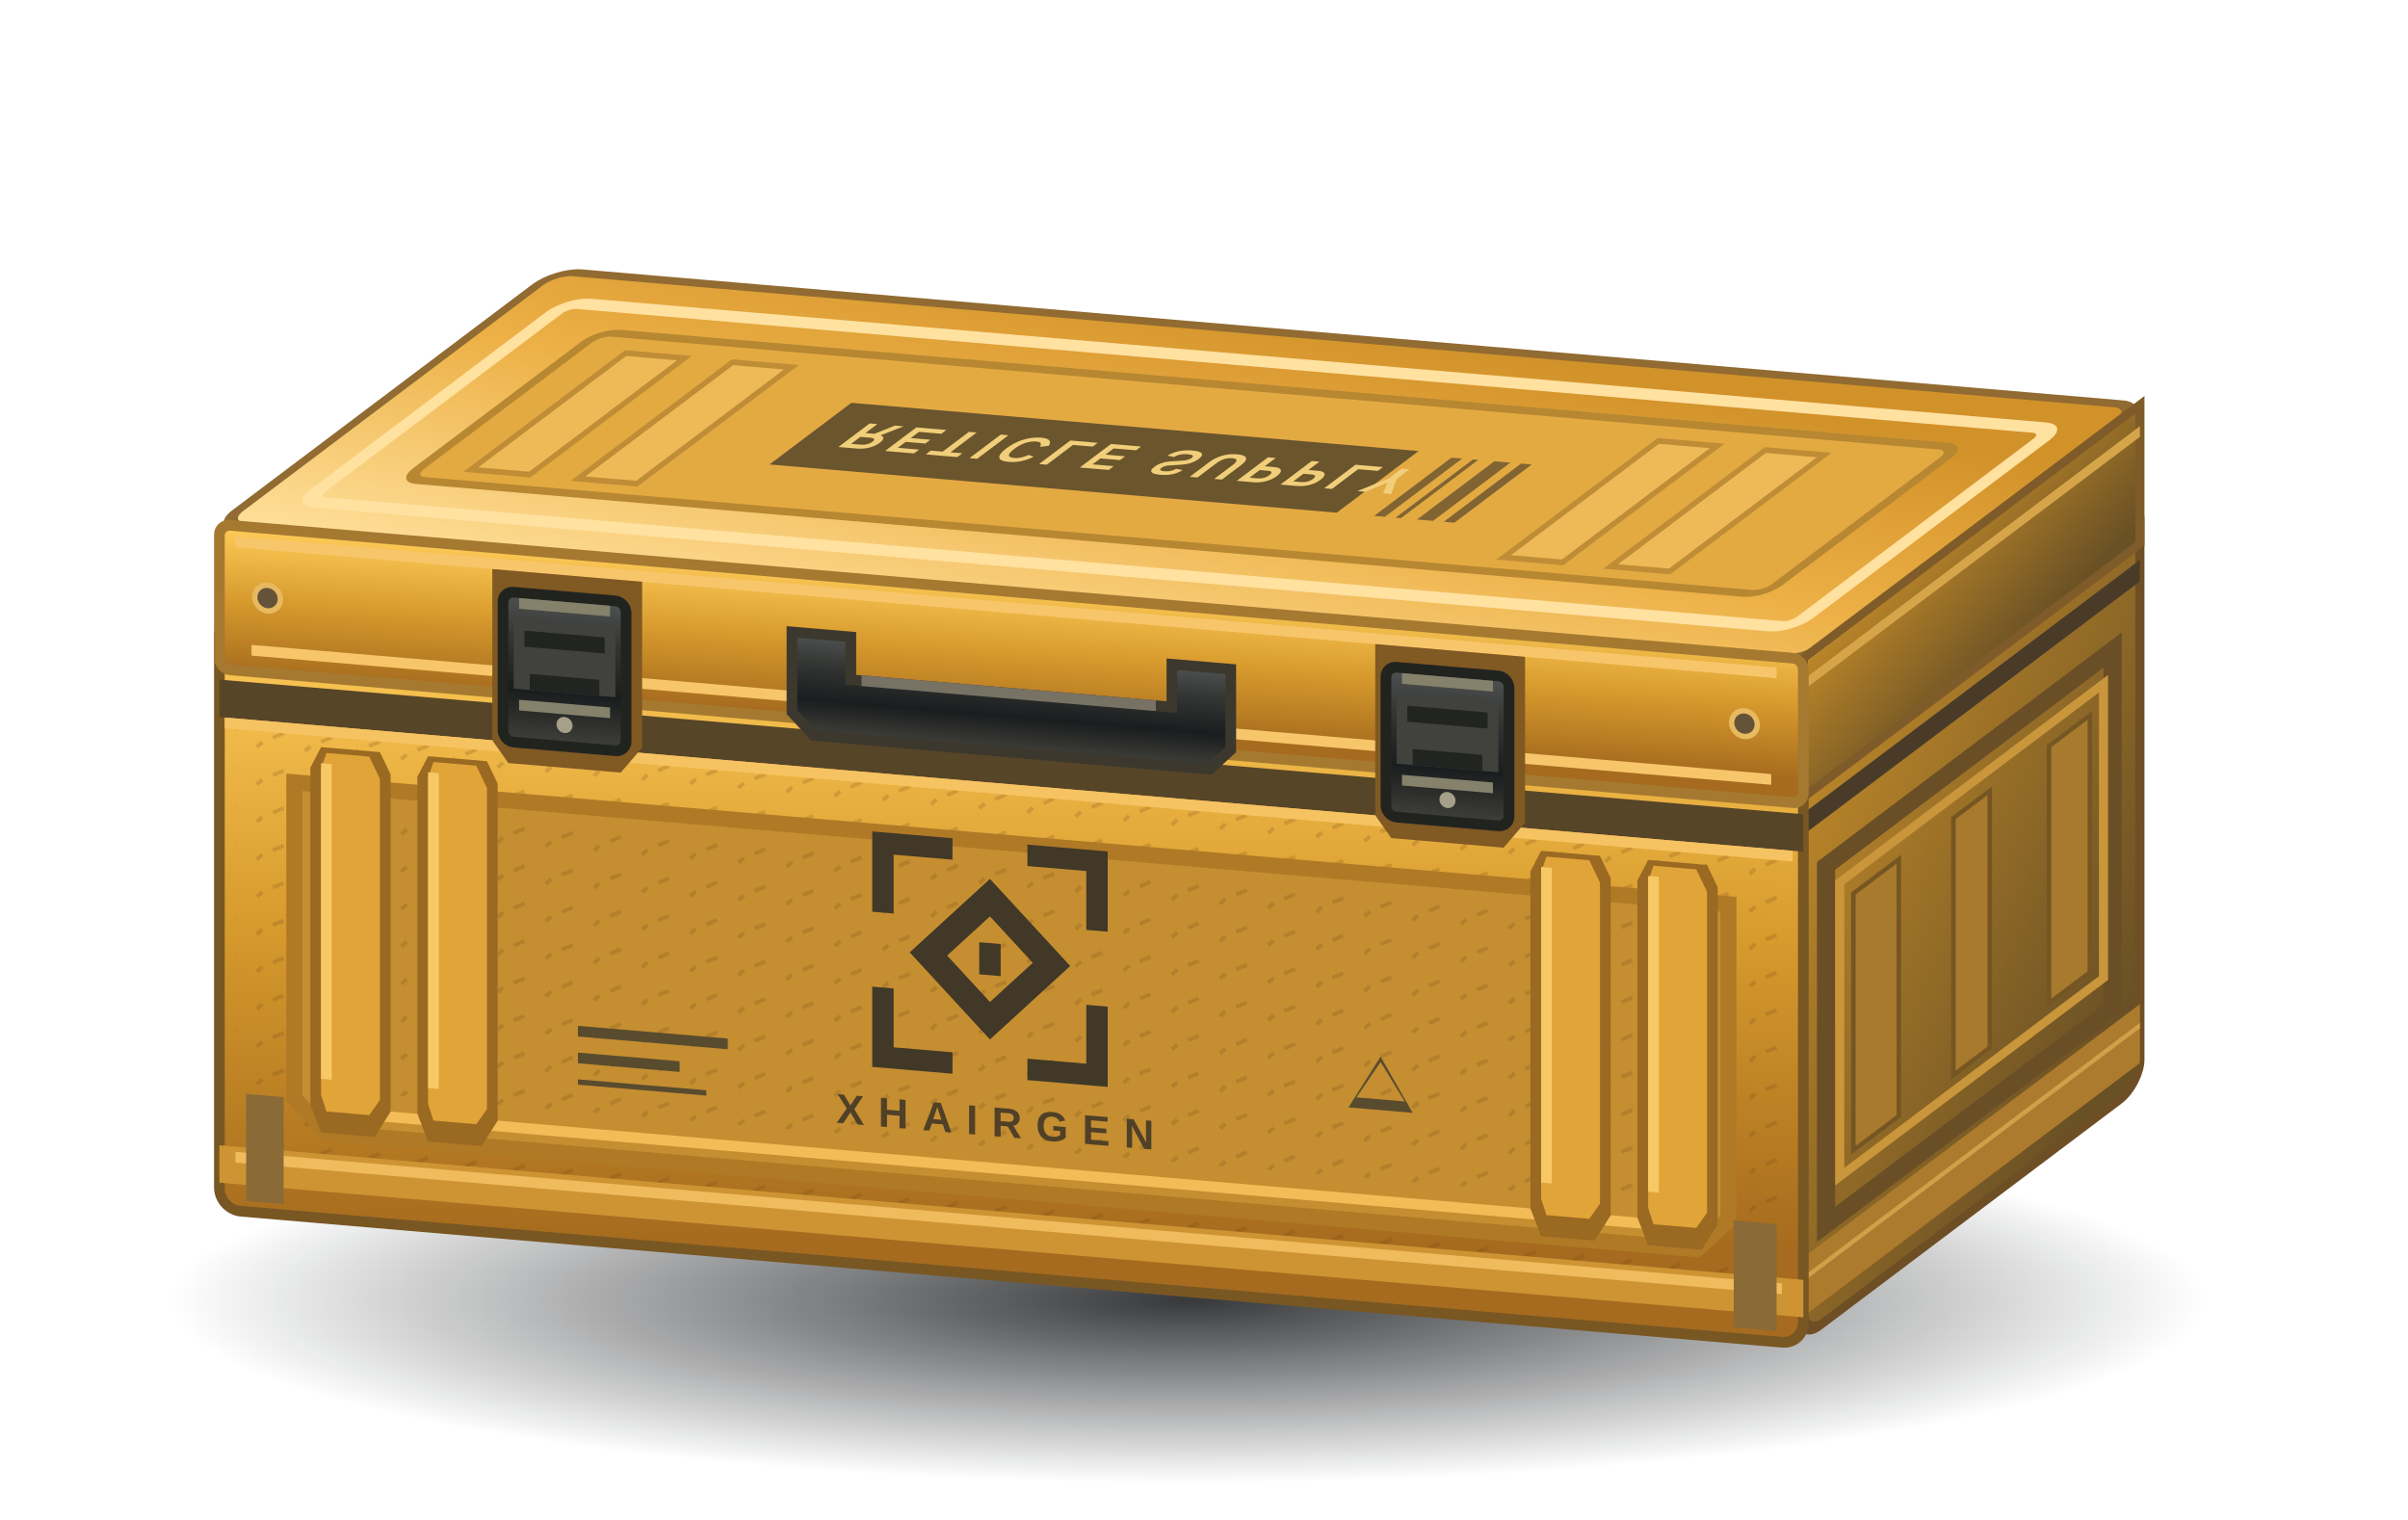
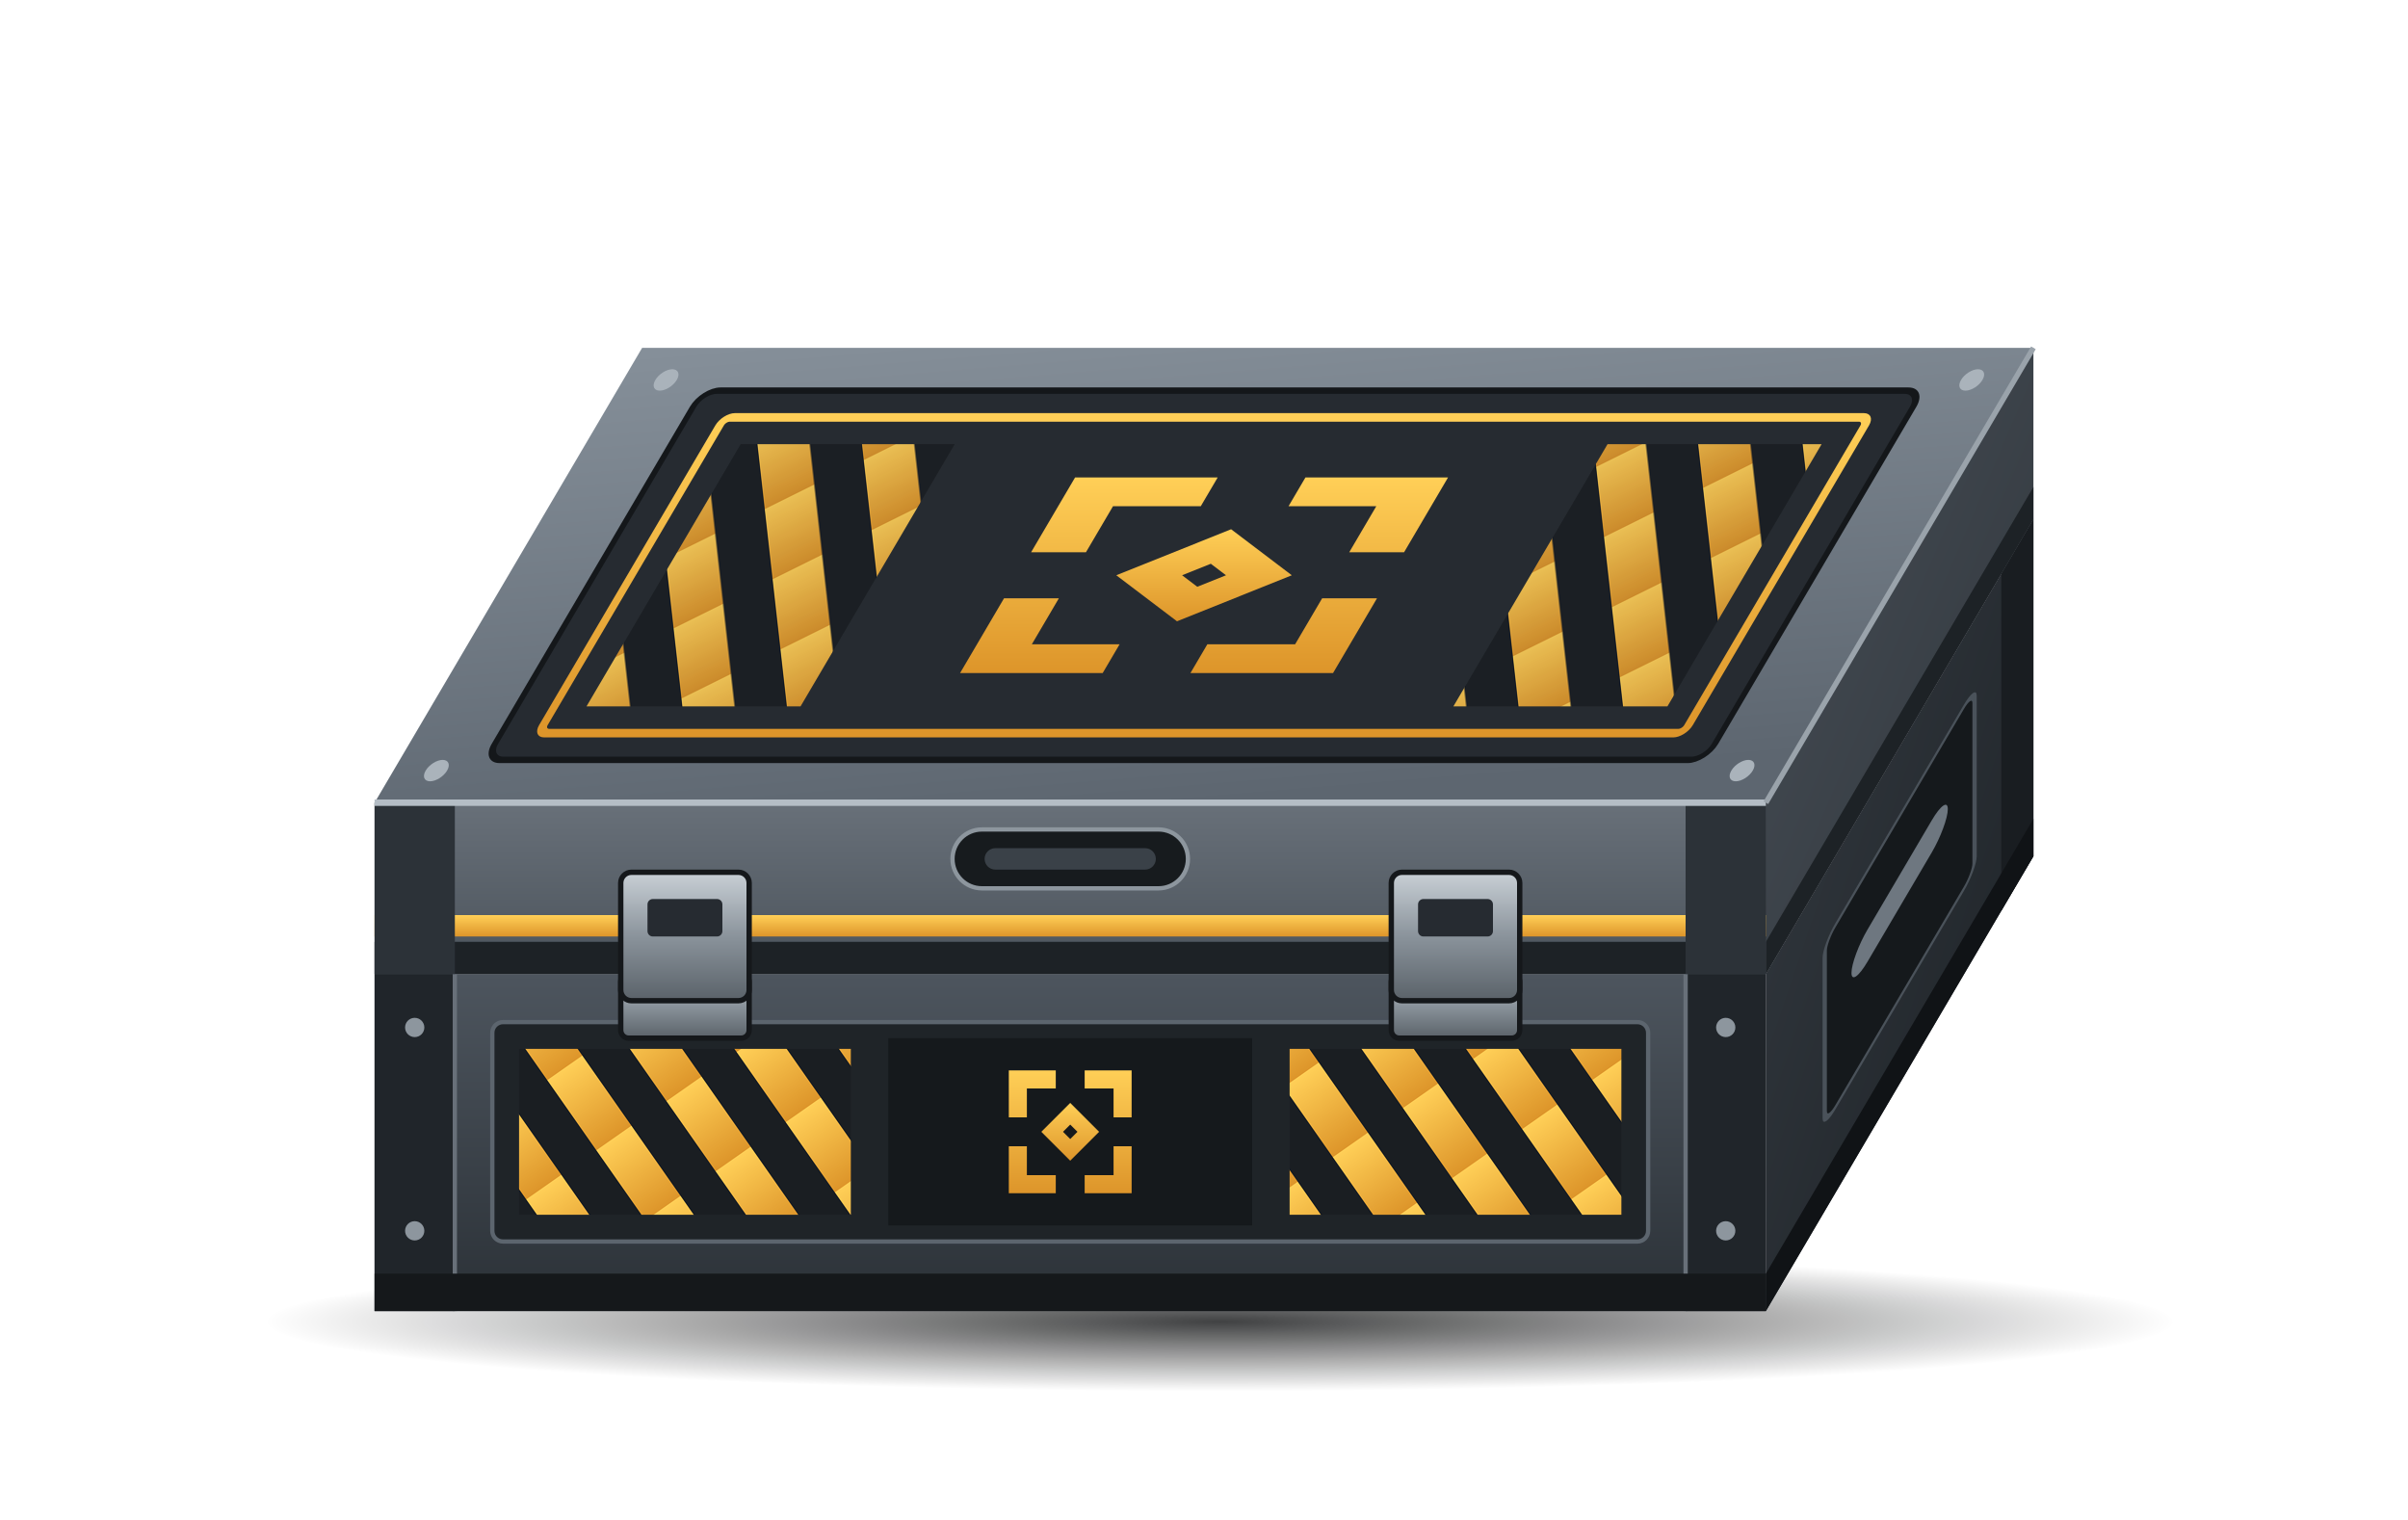
<svg xmlns="http://www.w3.org/2000/svg" viewBox="0 0 450 284" fill="none">
  <defs>
-     <linearGradient id="front" x2=".2" y2="1" gradientUnits="objectBoundingBox">
-       <stop stop-color="#ffcc59" />
-       <stop offset=".5" stop-color="#d79a2d" />
-       <stop offset="1" stop-color="#a66b1e" />
+     <linearGradient id="bodyFront" x2="0" y2="1">
+       <stop stop-color="#4d555e" />
+       <stop offset="1" stop-color="#2b3137" />
    </linearGradient>
-     <linearGradient id="side" x2=".8" y2="1">
-       <stop stop-color="#bd8729" />
-       <stop offset="1" stop-color="#695025" />
+     <linearGradient id="bodySide" x2="1" y2="1">
+       <stop stop-color="#343a41" />
+       <stop offset="1" stop-color="#1c2125" />
    </linearGradient>
-     <linearGradient id="top" x2=".6" y2="1">
-       <stop stop-color="#ffe09b" />
-       <stop offset=".55" stop-color="#edb147" />
-       <stop offset="1" stop-color="#d2922a" />
+     <linearGradient id="lidFront" x2="0" y2="1">
+       <stop stop-color="#687079" />
+       <stop offset="1" stop-color="#4b535b" />
+     </linearGradient>
+     <linearGradient id="lidSide" x2="1" y2="1">
+       <stop stop-color="#474e56" />
+       <stop offset="1" stop-color="#30363c" />
+     </linearGradient>
+     <linearGradient id="lidTop" x1=".2" y1="0" x2=".5" y2="1">
+       <stop stop-color="#858f99" />
+       <stop offset="1" stop-color="#5d6670" />
+     </linearGradient>
+     <linearGradient id="accent" x2="0" y2="1">
+       <stop stop-color="#ffcf57" />
+       <stop offset="1" stop-color="#dd952a" />
    </linearGradient>
    <linearGradient id="metal" x2="0" y2="1">
-       <stop stop-color="#4f5351" />
-       <stop offset=".28" stop-color="#353735" />
-       <stop offset=".65" stop-color="#1a1d1e" />
-       <stop offset="1" stop-color="#41403b" />
+       <stop stop-color="#c9d0d6" />
+       <stop offset=".5" stop-color="#8a939b" />
+       <stop offset="1" stop-color="#5a6269" />
    </linearGradient>
    <radialGradient id="shadow">
-       <stop stop-color="#05070a" stop-opacity=".8" />
-       <stop offset="1" stop-color="#05070a" stop-opacity="0" />
+       <stop stop-color="#020304" stop-opacity=".75" />
+       <stop offset="1" stop-color="#020304" stop-opacity="0" />
    </radialGradient>
-     <pattern id="grain" width="9" height="7" patternUnits="userSpaceOnUse">
-       <path d="m1 4 2-1m4 3 1-1" stroke="#683f12" opacity=".2" stroke-width=".7" />
+     <pattern id="hazard" width="16" height="16" patternUnits="userSpaceOnUse" patternTransform="rotate(-35)">
+       <rect width="16" height="16" fill="#1a1e22" />
+       <rect width="8" height="16" fill="url(#accent)" />
    </pattern>
-     <g id="rib">
-       <path d="M0 0h11l2 4v63l-3 5H0l-2-5V4z" fill="#9a6922" />
-       <path d="M1 1h8l2 4v60l-2 3H1l-1-3V4z" fill="#e1a439" />
-       <path d="M1 3v59" stroke="#f9c866" stroke-width="2" />
-     </g>
-     <g id="latch">
-       <path d="M-2-4h28v31l-4 5H1l-3-4z" fill="#805923" />
-       <rect width="23" height="28" rx="2" fill="url(#metal)" stroke="#21231f" stroke-width="2" />
-       <path d="M2 5h19v13H2z" fill="#41423d" />
-       <path d="M4 7h15v3H4zm1 8h13v3H5z" fill="#222422" />
-       <path d="M3 2h17M3 21h17" stroke="#85816b" stroke-width="2" />
-       <circle cx="11.5" cy="24" r="1.5" fill="#a6a08a" />
+     <g id="mark">
+       <path d="M3 3h13v5H8v8H3zM24 3h13v13h-5V8h-8zM37 24v13H24v-5h8v-8zM16 37H3V24h5v8h8z" />
+       <path fill-rule="evenodd" d="m20 12 8 8-8 8-8-8zm0 6-2 2 2 2 2-2z" />
    </g>
  </defs>
-   <ellipse cx="222" cy="243" rx="193" ry="34" fill="url(#shadow)" />
  <g id="crate-body">
-     <g transform="matrix(.85 -.64 0 1 337 123)">
-       <rect y="18" width="74" height="109" rx="4" fill="url(#side)" stroke="#6e4e25" stroke-width="2" />
-       <path d="M5 42h63v67H5z" stroke="#6a4e25" stroke-width="4" />
-       <path d="M8 47h58v55H8z" stroke="#ca963b" stroke-width="2" />
-       <path d="M11 51h10v48H11zm22 0h8v48h-8zm21 0h9v48h-9z" fill="#a77a2d" stroke="#755623" />
-       <path d="M0 112h74v11H0z" fill="#ad7b2d" />
-       <path d="M0 116h74" stroke="#d3a04a" />
-       <path d="M0 31h74" stroke="#493b28" stroke-width="4" />
+     <ellipse cx="228" cy="247" rx="178" ry="13" fill="url(#shadow)" />
+     <path d="M70 182h260l50-85H120z" fill="#101316" />
+     <path d="M330 182l50-85v63l-50 85z" fill="url(#bodySide)" />
+     <g transform="matrix(1 -1.7 0 1 330 150)">
+       <rect x="11" y="45" width="28" height="34" rx="2" fill="#15191c" stroke="#4a525a" stroke-width=".8" />
+       <rect x="16" y="56" width="18" height="6" rx="3" fill="#6e7780" />
+       <rect x="44" y="32" width="6" height="63" fill="#191d21" />
    </g>
-     <g transform="matrix(1 .085 0 1 41 98)">
-       <rect y="17" width="296" height="111" rx="4" fill="url(#front)" stroke="#785723" stroke-width="2" />
-       <rect x="3" y="38" width="290" height="83" fill="url(#grain)" />
-       <path d="M0 29h296v7H0z" fill="#574528" />
-       <path d="M1 37h293" stroke="#f6c363" stroke-width="2" />
-       <path d="M14 47h268v59l-6 6H20l-6-6z" fill="#c58e31" stroke="#af7926" stroke-width="3" />
-       <path d="M18 49h259v55H18z" fill="url(#grain)" />
-       <path d="M19 108h256" stroke="#f4bc57" stroke-width="2" />
-       <use href="#rib" x="19" y="40" />
-       <use href="#rib" x="39" y="40" />
-       <use href="#rib" x="247" y="40" />
-       <use href="#rib" x="267" y="40" />
-       <path d="M0 116h296v7H0z" fill="#ce9433" />
-       <path d="M3 118h289" stroke="#f0bb5d" stroke-width="2" />
-       <g fill="#413827" transform="translate(122 47)">
-         <path d="M0 0h15v4H4v11H0zm29 0h15v15h-4V4H29zM0 29h4v11h11v4H0zm40 0h4v15H29v-4h11z" />
-         <path d="m22 7 15 15-15 15L7 22zm0 7-8 8 8 8 8-8z" fill-rule="evenodd" />
-         <path d="M20 19h4v6h-4z" />
-       </g>
-       <text x="145" y="102" text-anchor="middle" font-family="Arial,sans-serif" font-size="7.8" font-weight="bold" letter-spacing="2.6" fill="#504027">XHAIRGEN</text>
-       <g fill="#594b2e">
-         <path d="M67 88h28v2H67zm0 5h19v2H67zm0 5h24v1H67z" />
-         <path d="m211 91 6-10 6 10zm1.5-2h9l-4.5-7z" fill-rule="evenodd" />
-       </g>
-       <path d="M5 106h7v20H5zm278 0h8v20h-8z" fill="#8a6a36" />
+     <rect x="70" y="182" width="260" height="63" fill="url(#bodyFront)" />
+     <rect x="92" y="191" width="216" height="41" rx="2" fill="#1f2428" stroke="#5c656e" stroke-width=".8" />
+     <rect x="97" y="196" width="62" height="31" fill="url(#hazard)" />
+     <rect x="241" y="196" width="62" height="31" fill="url(#hazard)" />
+     <rect x="166" y="194" width="68" height="35" fill="#15191c" />
+     <use href="#mark" transform="translate(186.5 198) scale(.675)" fill="url(#accent)" />
+     <rect x="70" y="182" width="15" height="63" fill="#20252a" />
+     <rect x="315" y="182" width="15" height="63" fill="#20252a" />
+     <path d="M85 182v63M315 182v63" stroke="#687079" stroke-width=".8" />
+     <rect x="70" y="238" width="260" height="7" fill="#15181b" />
+     <path d="M330 238l50-85v7l-50 85z" fill="#101316" />
+     <g fill="#8d969e">
+       <circle cx="77.500" cy="192" r="1.800" />
+       <circle cx="77.500" cy="230" r="1.800" />
+       <circle cx="322.500" cy="192" r="1.800" />
+       <circle cx="322.500" cy="230" r="1.800" />
+     </g>
+     <g fill="url(#metal)" stroke="#15181b" stroke-width="1">
+       <rect x="116" y="182" width="24" height="12" rx="1.500" />
+       <rect x="260" y="182" width="24" height="12" rx="1.500" />
    </g>
  </g>
  <g id="crate-lid">
-     <g transform="matrix(1 .085 .85 -.64 41 98)">
-       <rect width="296" height="74" rx="4" fill="url(#top)" stroke="#916b31" stroke-width="2" />
-       <rect x="9" y="8" width="278" height="58" rx="3" stroke="#ffe1a0" stroke-width="3" />
-       <rect x="21" y="16" width="254" height="43" rx="3" fill="#e4aa42" stroke="#b78732" stroke-width="2" />
-       <g fill="#eeba58" stroke="#bf8d36" stroke-width="1.5">
-         <path d="M30 20h11v34H30zm20 0h11v34H50zm173 0h11v34h-11zm20 0h11v34h-11z" />
+     <path d="M330 150l50-85v32l-50 85z" fill="url(#lidSide)" />
+     <path d="M330 176l50-85v6l-50 85z" fill="#1d2226" />
+     <rect x="70" y="150" width="260" height="32" fill="url(#lidFront)" />
+     <rect x="70" y="171" width="260" height="4" fill="url(#accent)" />
+     <rect x="70" y="176" width="260" height="6" fill="#1d2226" />
+     <rect x="70" y="150" width="15" height="32" fill="#2c3238" />
+     <rect x="315" y="150" width="15" height="32" fill="#2c3238" />
+     <rect x="178" y="155" width="44" height="11" rx="5.500" fill="#171b1e" stroke="#8d969e" stroke-width=".8" />
+     <rect x="184" y="158.500" width="32" height="4" rx="2" fill="#3a4148" />
+     <path d="M70 150h260l50-85H120z" fill="url(#lidTop)" />
+     <path d="M70 150h260" stroke="#b4bdc5" stroke-width="1.200" />
+     <path d="M330 150l50-85" stroke="#9aa3ab" stroke-width="1" />
+     <g transform="matrix(1 0 -.588 1 120 65)">
+       <rect x="16" y="8" width="228" height="69" rx="3" fill="#262b31" stroke="#14171a" stroke-width="1.200" />
+       <rect x="23" y="13" width="214" height="59" rx="1.500" stroke="url(#accent)" stroke-width="1.600" />
+       <rect x="29" y="18" width="40" height="49" fill="url(#hazard)" opacity=".9" />
+       <rect x="191" y="18" width="40" height="49" fill="url(#hazard)" opacity=".9" />
+       <use href="#mark" transform="translate(89 21) scale(2.050 1.075)" fill="url(#accent)" />
+       <g fill="#aab3bb">
+         <circle cx="8" cy="6" r="2" />
+         <circle cx="252" cy="6" r="2" />
+         <circle cx="8" cy="79" r="2" />
+         <circle cx="252" cy="79" r="2" />
      </g>
-       <path d="M79 28h106v18H79z" fill="#6a552d" />
-       <text x="86" y="41" fill="#f1cf7a" font-family="Arial,sans-serif" font-weight="bold" font-size="10" letter-spacing="1.5">RETICLE SUPPLY</text>
-       <path d="M192 28h2v17h-2zm4 0h1v17h-1zm4 0h3v17h-3zm5 0h2v17h-2z" fill="#816432" />
    </g>
-     <g transform="matrix(.85 -.64 0 1 337 123)">
-       <path d="M0 0h74v26H0z" fill="url(#side)" stroke="#7e5b29" stroke-width="2" />
-       <path d="M0 5h74" stroke="#d6a54a" stroke-width="2" />
+     <g fill="url(#metal)" stroke="#15181b" stroke-width="1">
+       <rect x="116" y="163" width="24" height="24" rx="2" />
+       <rect x="260" y="163" width="24" height="24" rx="2" />
    </g>
-     <g transform="matrix(1 .085 0 1 41 98)">
-       <rect width="296" height="27" rx="2" fill="url(#front)" stroke="#a57930" stroke-width="2" />
-       <path d="M3 3h288m-285 20h284" stroke="#f7c66b" stroke-width="2" />
-       <use href="#latch" x="53" y="8" />
-       <use href="#latch" x="218" y="8" />
-       <path d="M107 11h11v8h60v-8h11v15l-4 4h-74l-4-4z" fill="url(#metal)" stroke="#3c382e" stroke-width="2" />
-       <path d="M120 19h55" stroke="#777263" stroke-width="2" />
-       <g fill="#655339" stroke="#e8b95f">
-         <circle cx="9" cy="13" r="2.4" />
-         <circle cx="285" cy="13" r="2.4" />
-       </g>
+     <g fill="#262b31">
+       <rect x="121" y="168" width="14" height="7" rx="1" />
+       <rect x="265" y="168" width="14" height="7" rx="1" />
    </g>
  </g>
</svg>
